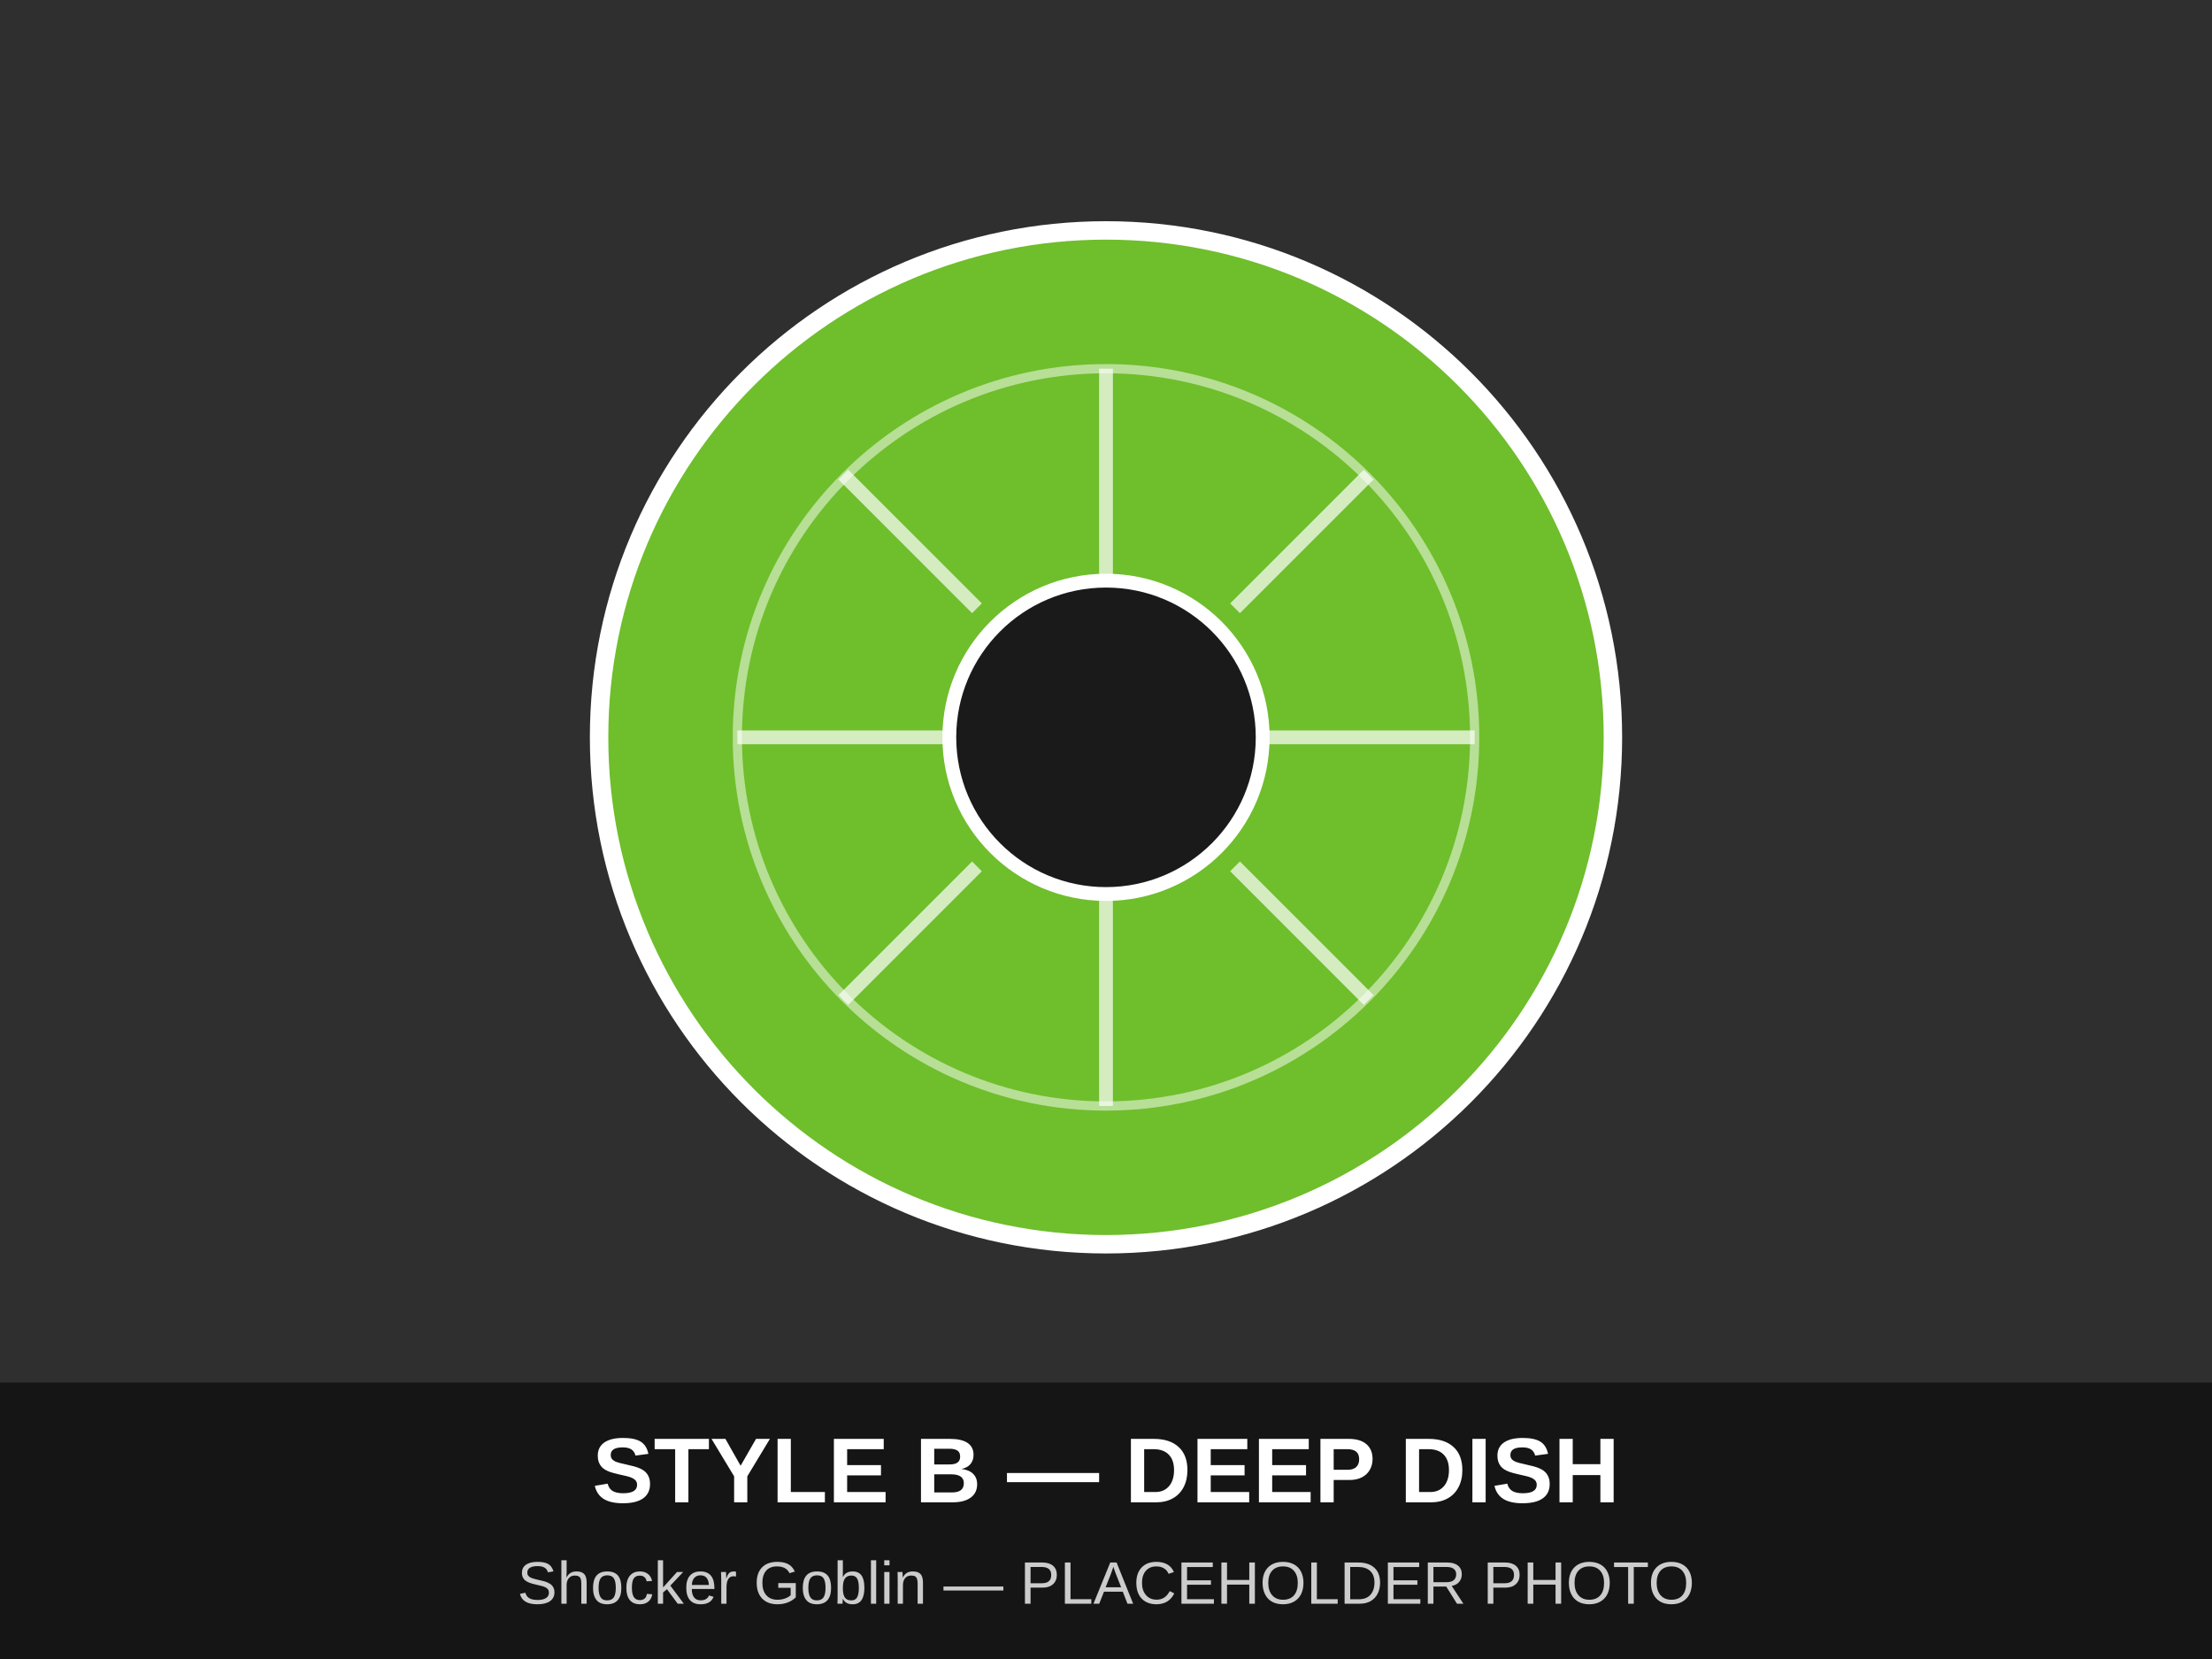
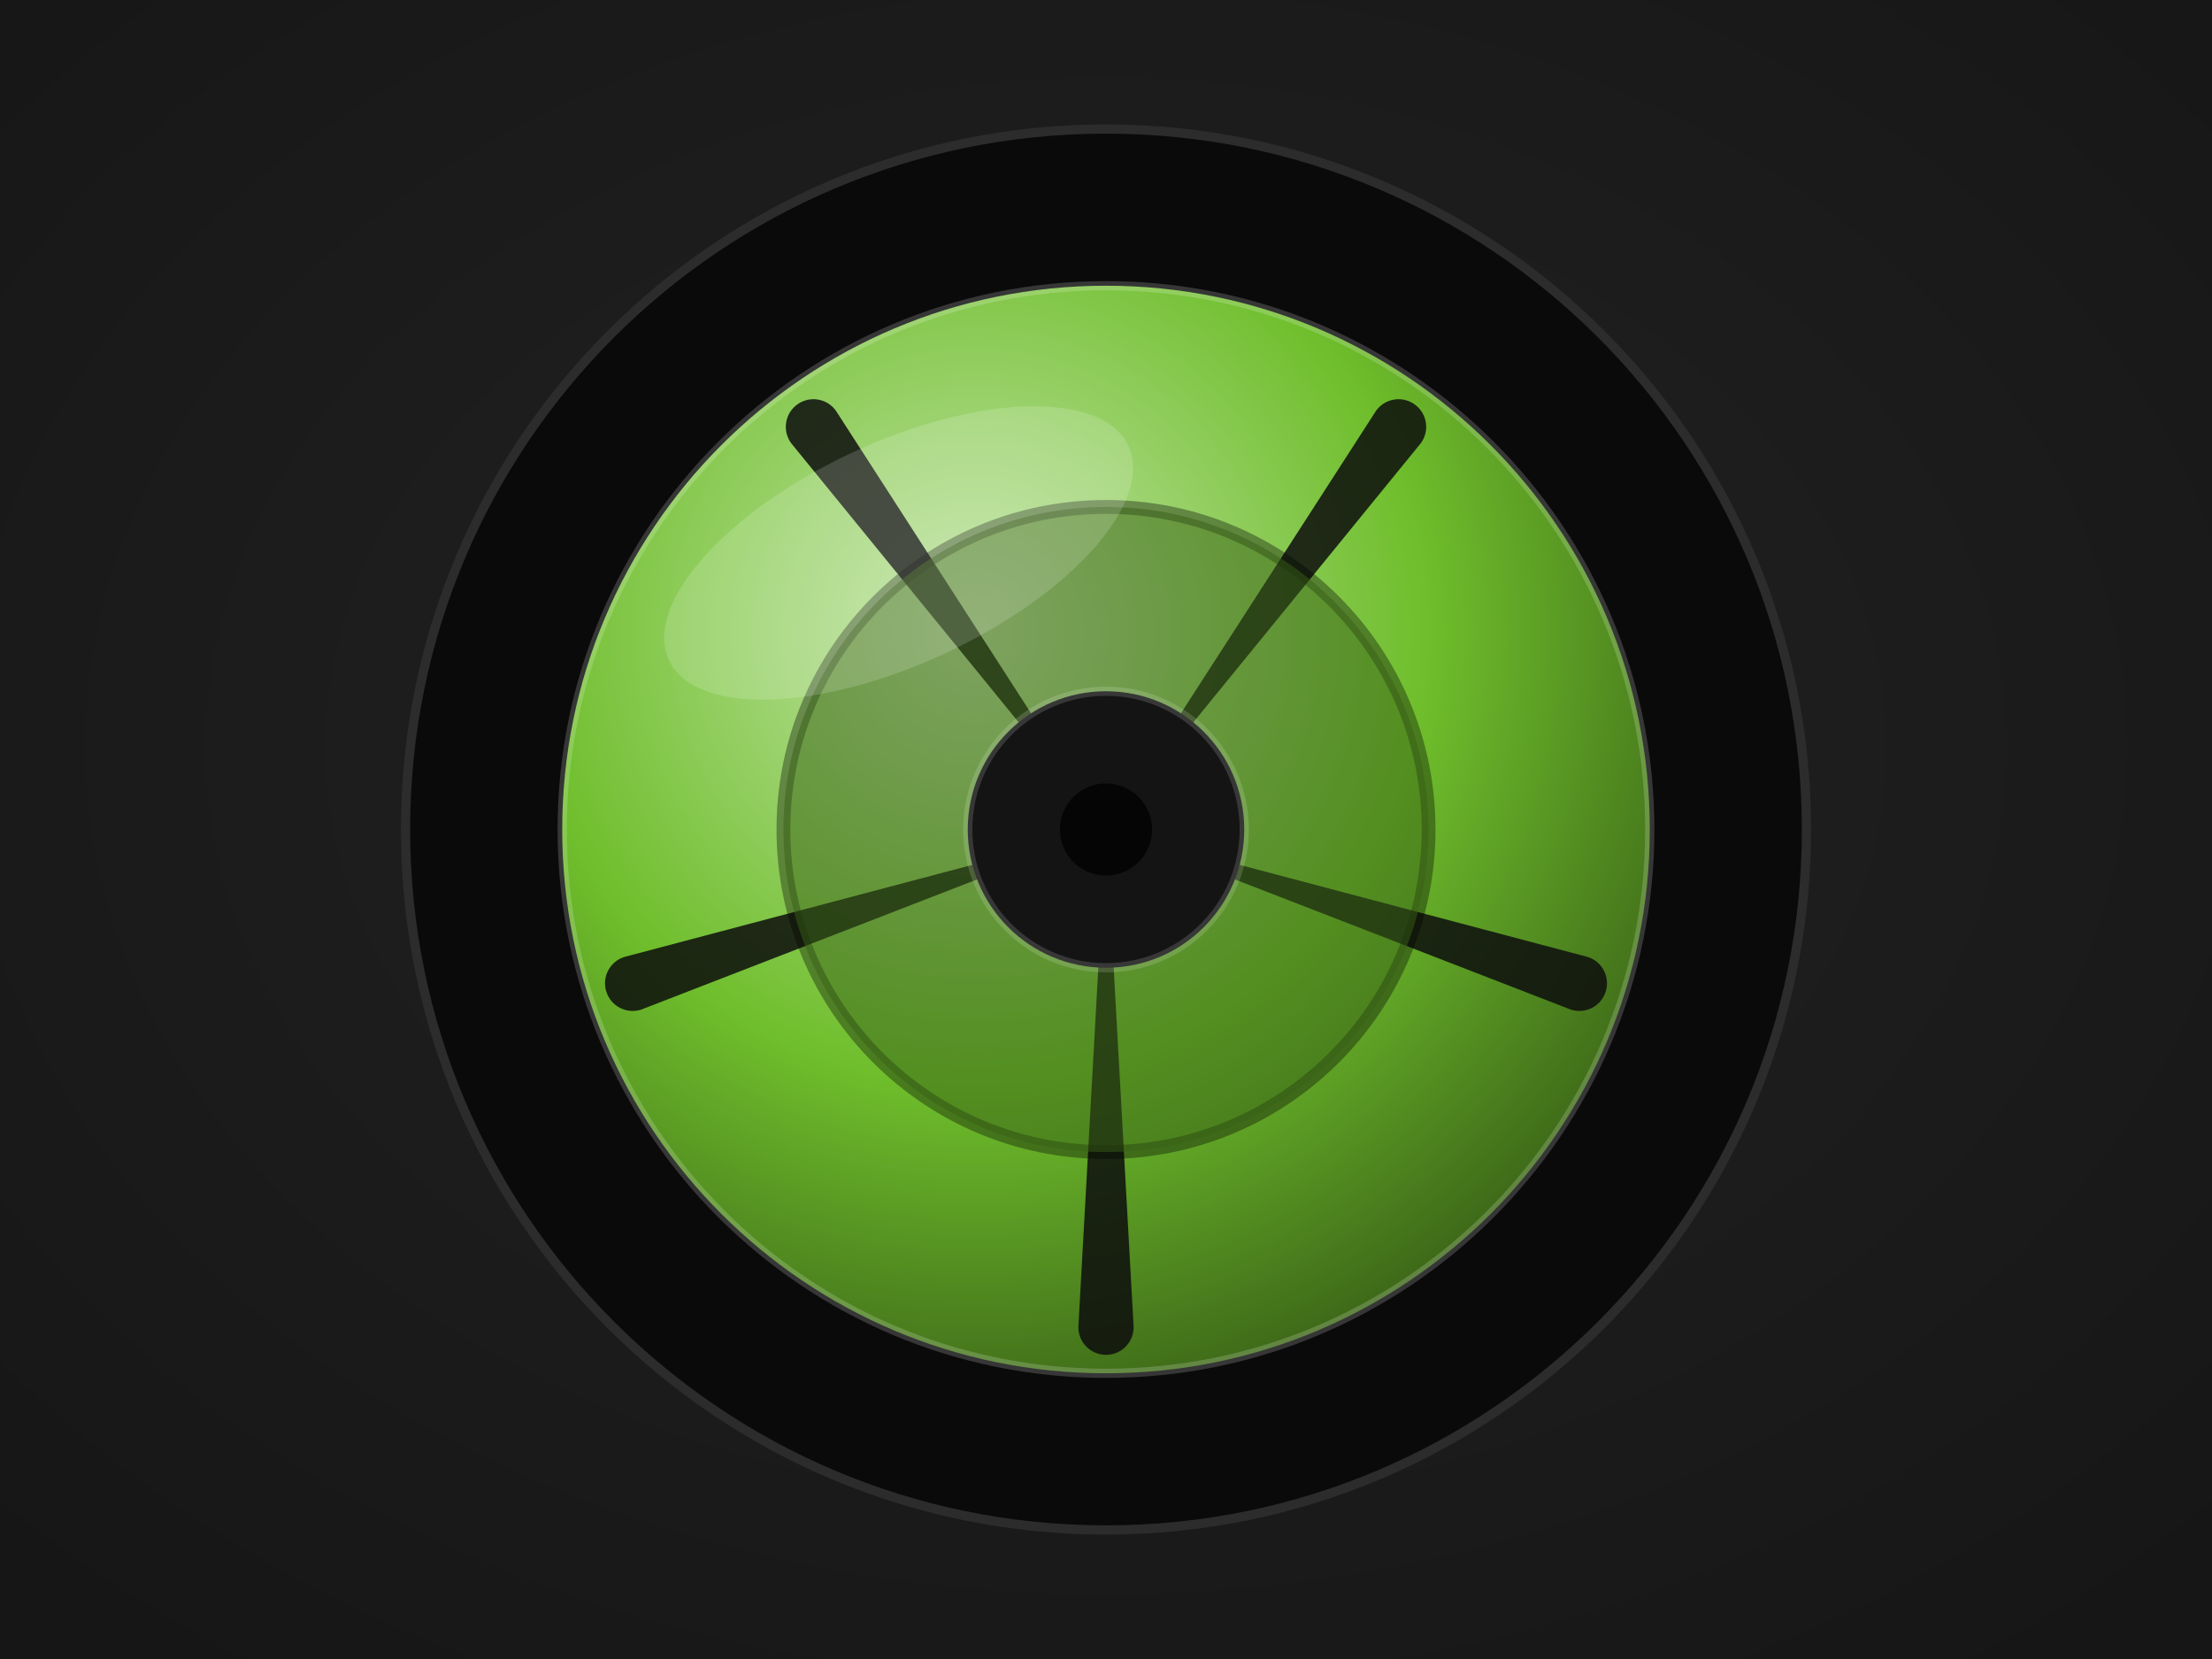
- <svg xmlns="http://www.w3.org/2000/svg" viewBox="0 0 480 360" width="480" height="360" role="img" aria-label="STYLE B — DEEP DISH Shocker Goblin placeholder photo">
-   <rect width="480" height="360" fill="#2f2f2f" />
-   <circle cx="240" cy="160" r="110" fill="#6FBE2C" stroke="#ffffff" stroke-width="4" />
-   <circle cx="240" cy="160" r="80" fill="none" stroke="#ffffff" stroke-width="2" opacity="0.5" />
-   <circle cx="240" cy="160" r="34" fill="#1a1a1a" stroke="#ffffff" stroke-width="3" />
-   <g stroke="#ffffff" stroke-width="3" opacity="0.7">
-     <line x1="240" y1="80" x2="240" y2="126" />
-     <line x1="240" y1="240" x2="240" y2="194" />
-     <line x1="160" y1="160" x2="206" y2="160" />
-     <line x1="320" y1="160" x2="274" y2="160" />
-     <line x1="183" y1="103" x2="212" y2="132" />
-     <line x1="297" y1="217" x2="268" y2="188" />
-     <line x1="297" y1="103" x2="268" y2="132" />
-     <line x1="183" y1="217" x2="212" y2="188" />
-   </g>
-   <rect x="0" y="300" width="480" height="60" fill="#000000" opacity="0.55" />
-   <text x="240" y="326" text-anchor="middle" font-family="Arial, Helvetica, sans-serif" font-size="20" font-weight="bold" fill="#ffffff">STYLE B — DEEP DISH</text>
-   <text x="240" y="348" text-anchor="middle" font-family="Arial, Helvetica, sans-serif" font-size="13" fill="#cccccc">Shocker Goblin — PLACEHOLDER PHOTO</text>
+ <svg xmlns="http://www.w3.org/2000/svg" viewBox="0 0 480 360" width="480" height="360" role="img" aria-label="Style B coated in Shocker Goblin">
+   <defs>
+     <radialGradient id="grad_Style_B_coated_in_Shocker_Goblin" cx="38%" cy="32%" r="75%">
+       <stop offset="0%" stop-color="#c5e5ab" />
+       <stop offset="55%" stop-color="#6FBE2C" />
+       <stop offset="100%" stop-color="#385f16" />
+     </radialGradient>
+     <radialGradient id="bg_glow" cx="50%" cy="45%" r="70%">
+       <stop offset="0%" stop-color="#232323" />
+       <stop offset="100%" stop-color="#161616" />
+     </radialGradient>
+   </defs>
+   <rect width="480" height="360" fill="url(#bg_glow)" />
+   <circle cx="240" cy="180" r="152" fill="#0a0a0a" />
+   <circle cx="240" cy="180" r="152" fill="none" stroke="#2c2c2c" stroke-width="2" />
+   <circle cx="240" cy="180" r="118" fill="url(#grad_Style_B_coated_in_Shocker_Goblin)" stroke="rgba(255,255,255,0.18)" stroke-width="2" />
+   <path d="M240,180 L246,72 A6,6 0 0 0 234,72 Z" fill="#0d0d0d" opacity="0.85" transform="rotate(36 240 180)" />
+   <path d="M240,180 L246,72 A6,6 0 0 0 234,72 Z" fill="#0d0d0d" opacity="0.85" transform="rotate(108 240 180)" />
+   <path d="M240,180 L246,72 A6,6 0 0 0 234,72 Z" fill="#0d0d0d" opacity="0.85" transform="rotate(180 240 180)" />
+   <path d="M240,180 L246,72 A6,6 0 0 0 234,72 Z" fill="#0d0d0d" opacity="0.85" transform="rotate(252 240 180)" />
+   <path d="M240,180 L246,72 A6,6 0 0 0 234,72 Z" fill="#0d0d0d" opacity="0.85" transform="rotate(324 240 180)" />
+   <circle cx="240" cy="180" r="70" fill="none" stroke="rgba(0,0,0,0.35)" stroke-width="3" />
+   <circle cx="240" cy="180" r="70" fill="#385f16" opacity="0.5" />
+   <circle cx="240" cy="180" r="30" fill="#141414" stroke="rgba(255,255,255,0.15)" stroke-width="2" />
+   <circle cx="240" cy="180" r="10" fill="#050505" />
+   <ellipse cx="195" cy="120" rx="55" ry="24" fill="#ffffff" opacity="0.16" transform="rotate(-25 195 120)" />
</svg>
